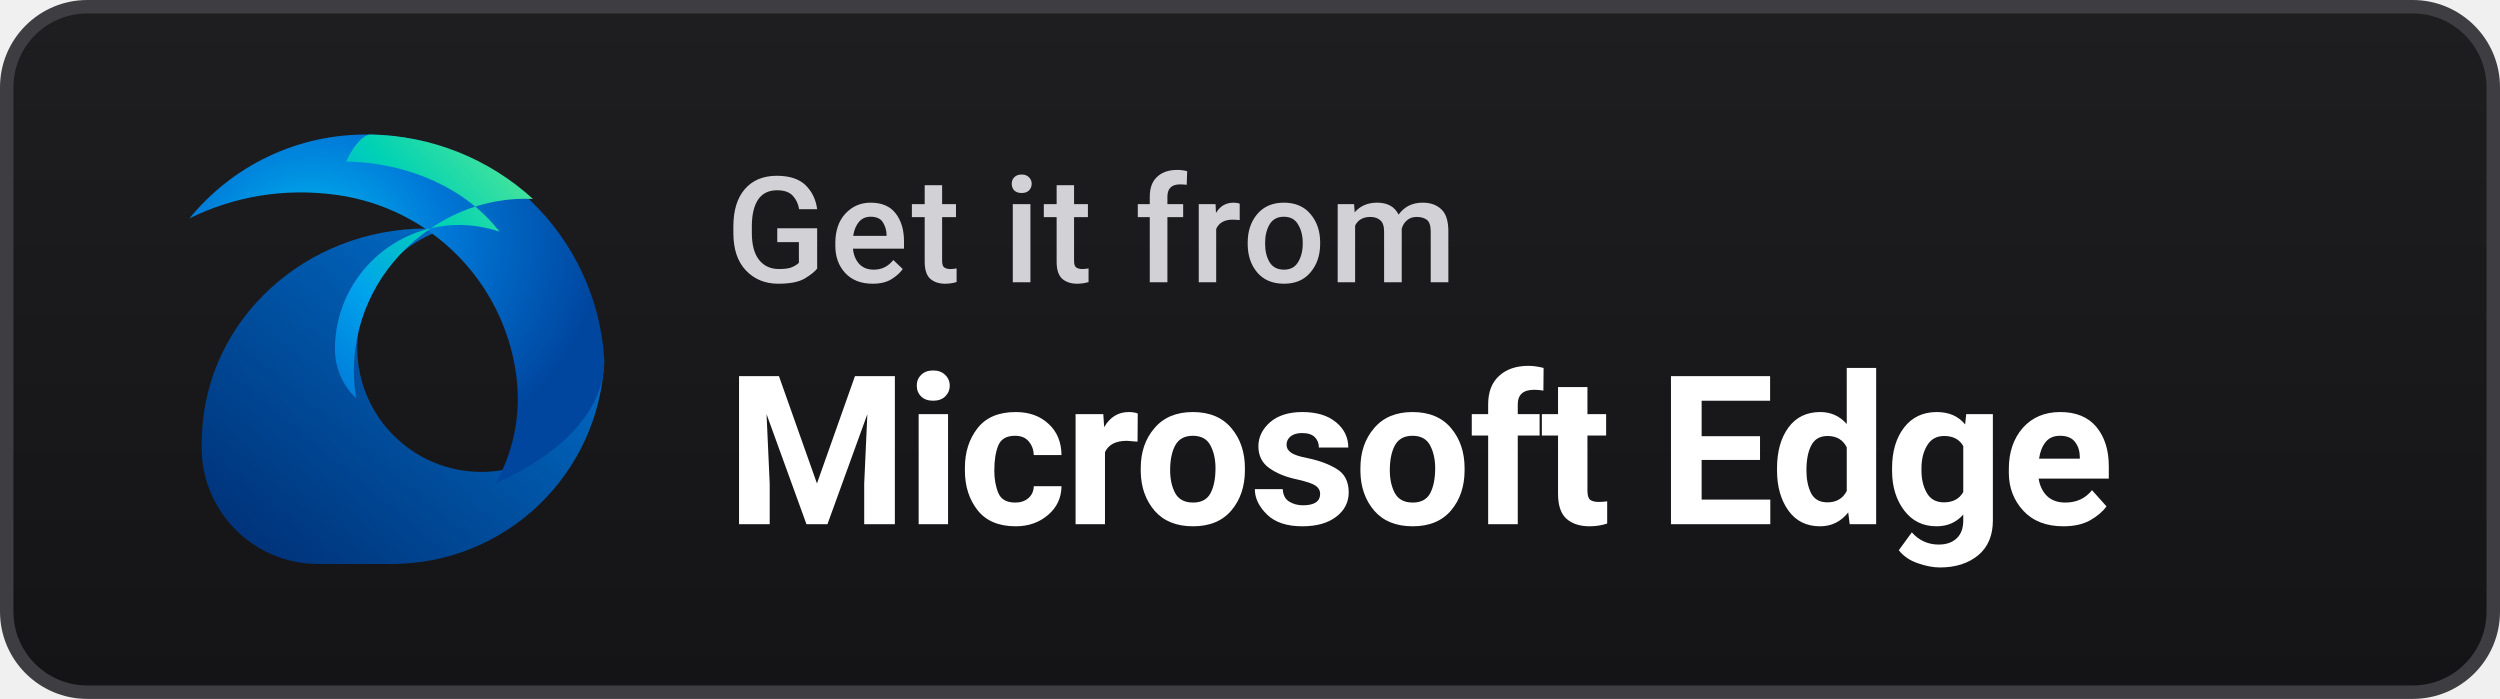
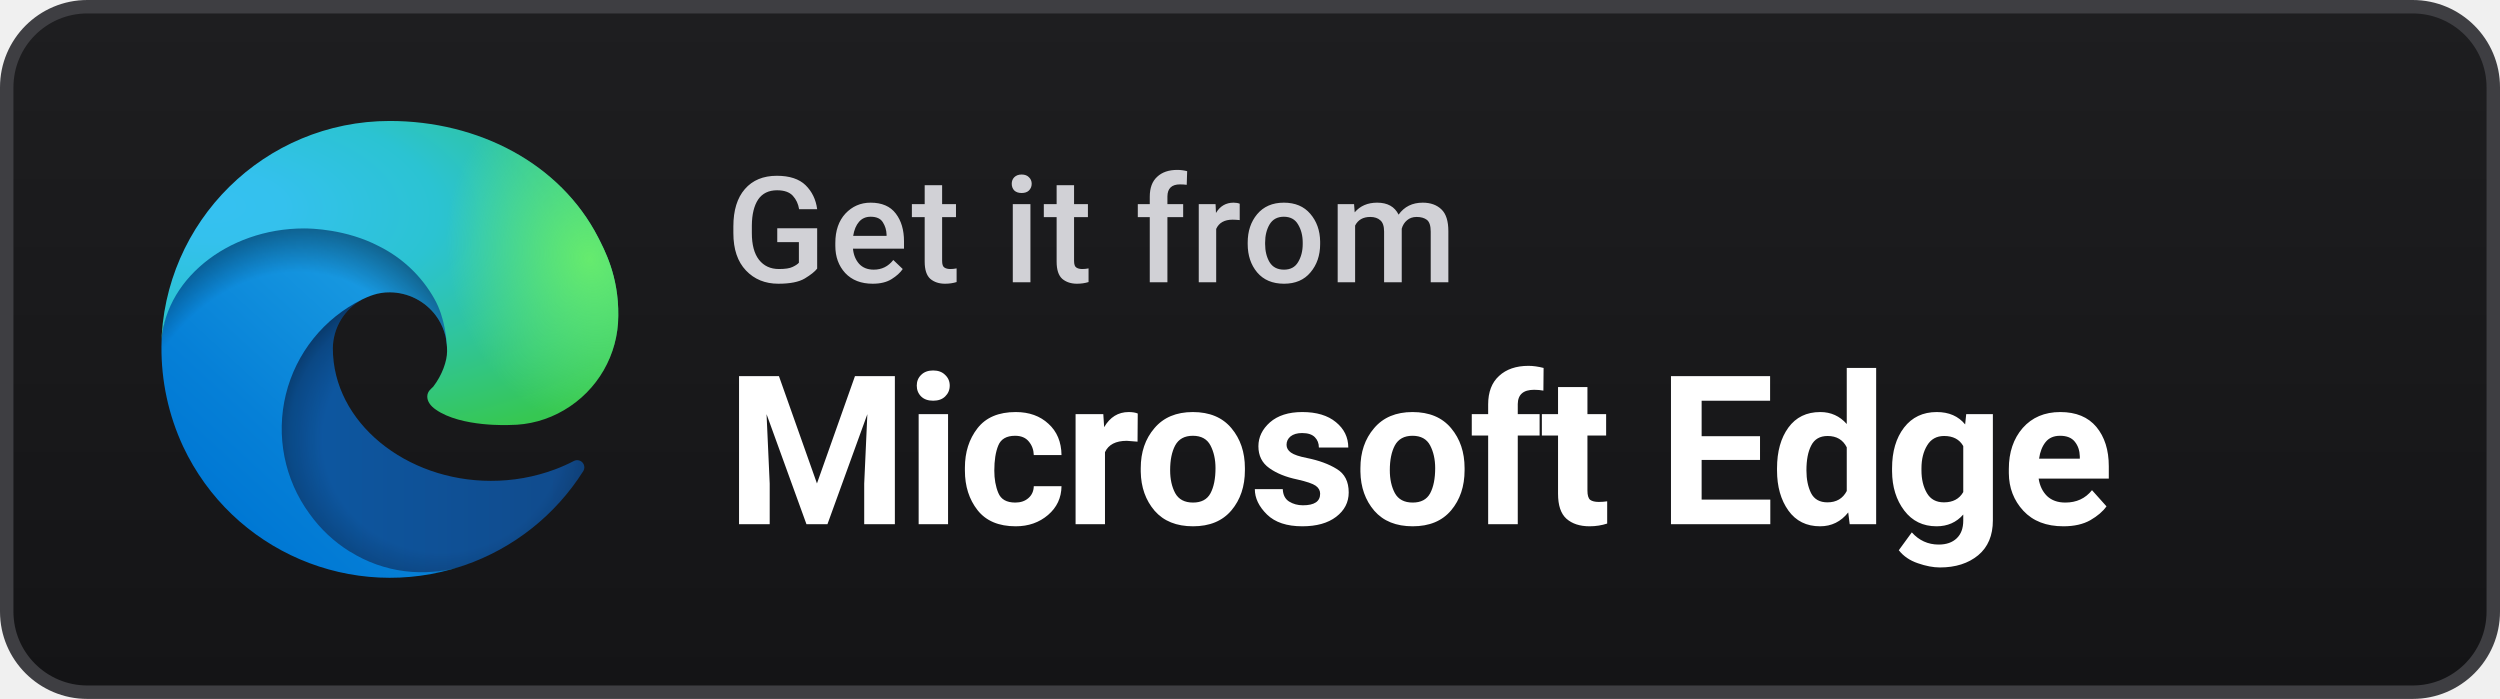
<svg xmlns="http://www.w3.org/2000/svg" width="186" height="52" viewBox="0 0 186 52">
  <defs>
    <linearGradient id="badge-bg" x1="0%" y1="0%" x2="0%" y2="100%">
      <stop offset="0%" stop-color="#1E1E20" />
      <stop offset="100%" stop-color="#141416" />
    </linearGradient>
-     <linearGradient id="edge-swirl-top" x1="85%" y1="0%" x2="0%" y2="100%">
-       <stop offset="0%" stop-color="#50E698" />
-       <stop offset="35%" stop-color="#00D2B4" />
-       <stop offset="70%" stop-color="#00A2ED" />
-       <stop offset="100%" stop-color="#0078D7" />
+     <linearGradient id="edge-a" x1="63.3" y1="84" x2="241.7" y2="84" gradientTransform="matrix(1 0 0 -1 0 266)" gradientUnits="userSpaceOnUse">
+       <stop offset="0" stop-color="#0c59a4" />
+       <stop offset="1" stop-color="#114a8b" />
    </linearGradient>
-     <radialGradient id="edge-swirl-mid" cx="30%" cy="30%" r="70%">
-       <stop offset="0%" stop-color="#00B7F0" />
-       <stop offset="45%" stop-color="#0078D7" />
-       <stop offset="100%" stop-color="#00459E" />
+     <radialGradient id="edge-b" cx="161.8" cy="68.9" r="95.4" gradientTransform="matrix(1 0 0 -.95 0 248.8)" gradientUnits="userSpaceOnUse">
+       <stop offset=".7" stop-opacity="0" />
+       <stop offset=".9" stop-opacity=".5" />
+       <stop offset="1" />
    </radialGradient>
-     <linearGradient id="edge-swirl-bottom" x1="0%" y1="100%" x2="100%" y2="0%">
-       <stop offset="0%" stop-color="#002D72" />
-       <stop offset="50%" stop-color="#0052A3" />
-       <stop offset="100%" stop-color="#0078D7" />
+     <linearGradient id="edge-c" x1="157.3" y1="161.4" x2="46" y2="40.1" gradientTransform="matrix(1 0 0 -1 0 266)" gradientUnits="userSpaceOnUse">
+       <stop offset="0" stop-color="#1b9de2" />
+       <stop offset=".2" stop-color="#1595df" />
+       <stop offset=".7" stop-color="#0680d7" />
+       <stop offset="1" stop-color="#0078d4" />
    </linearGradient>
+     <radialGradient id="edge-d" cx="-340.3" cy="63" r="143.2" gradientTransform="matrix(.15 -.99 -.8 -.12 176.6 -125.4)" gradientUnits="userSpaceOnUse">
+       <stop offset=".8" stop-opacity="0" />
+       <stop offset=".9" stop-opacity=".5" />
+       <stop offset="1" />
+     </radialGradient>
+     <radialGradient id="edge-e" cx="113.4" cy="570.2" r="202.4" gradientTransform="matrix(-.04 1 2.13 .08 -1179.5 -106.7)" gradientUnits="userSpaceOnUse">
+       <stop offset="0" stop-color="#35c1f1" />
+       <stop offset=".1" stop-color="#34c1ed" />
+       <stop offset=".2" stop-color="#2fc2df" />
+       <stop offset=".3" stop-color="#2bc3d2" />
+       <stop offset=".7" stop-color="#36c752" />
+     </radialGradient>
+     <radialGradient id="edge-f" cx="376.5" cy="568" r="97.3" gradientTransform="matrix(.28 .96 .78 -.23 -303.8 -148.5)" gradientUnits="userSpaceOnUse">
+       <stop offset="0" stop-color="#66eb6e" />
+       <stop offset="1" stop-color="#66eb6e" stop-opacity="0" />
+     </radialGradient>
  </defs>
  <rect x="0.5" y="0.5" width="185" height="51" rx="6" fill="url(#badge-bg)" stroke="#3E3E42" stroke-width="1" />
-   <g transform="translate(13, 10)">
-     <path fill="url(#edge-swirl-bottom)" d="M16.14 31.96c8.53 0 15.46-6.72 15.82-15.17-.6 4.7-4.43 8.32-9.14 8.32-5.1 0-9.24-4.14-9.24-9.24 0-4.08 2.65-7.55 6.36-8.77-.38-.07-.77-.1-1.17-.1C9.69 7 2.33 13.79 2.02 22.39c-.01.3-.02.6-.02.9 0 4.79 3.88 8.67 8.67 8.67h5.47z" />
-     <path fill="url(#edge-swirl-mid)" d="M31.96 16.79C31.42 7.55 23.86.17 14.54.01 9.09-.08 4.26 2.37 1.09 6.25c3.3-1.63 7.07-2.3 11.02-1.74 6.89.98 12.3 6.38 13.28 13.27.42 2.93-.16 5.79-1.52 8.18 4.88-2.18 8.09-5.37 8.09-9.17z" />
-     <path fill="url(#edge-swirl-top)" d="M14.54.01C19.14.08 23.4 1.83 26.65 4.8c-3.69-.17-7.23 1.34-9.84 4.09-2.73 2.88-3.95 6.83-3.32 10.74-.97-.93-1.57-2.22-1.57-3.65 0-5.1 4.14-9.24 9.24-9.24 1.06 0 2.07.18 3.01.5C21.75 4.1 17.5 2.1 12.75 2.02 13.35.7 14.1.02 14.54.01z" />
+   <g transform="translate(12, 9) scale(0.1328125)">
+     <path d="M235.7 195.5a93.7 93.7 0 0 1-10.6 4.7 101.9 101.9 0 0 1-35.9 6.4c-47.3 0-88.5-32.5-88.5-74.3a31.5 31.5 0 0 1 16.4-27.3c-42.8 1.8-53.8 46.4-53.8 72.5 0 74 68.1 81.4 82.8 81.4 7.9 0 19.8-2.3 27-4.6l1.3-.4a128.3 128.3 0 0 0 66.6-52.8 4 4 0 0 0-5.3-5.6Z" transform="translate(-4.6 -5)" fill="url(#edge-a)" />
+     <path d="M235.7 195.5a93.7 93.7 0 0 1-10.6 4.7 101.9 101.9 0 0 1-35.9 6.4c-47.3 0-88.5-32.5-88.5-74.3a31.5 31.5 0 0 1 16.4-27.3c-42.8 1.8-53.8 46.4-53.8 72.5 0 74 68.1 81.4 82.8 81.4 7.9 0 19.8-2.3 27-4.6l1.3-.4a128.3 128.3 0 0 0 66.6-52.8 4 4 0 0 0-5.3-5.6Z" transform="translate(-4.6 -5)" opacity=".35" fill="url(#edge-b)" />
+     <path d="M110.3 246.3A79.2 79.2 0 0 1 87.6 225a80.7 80.7 0 0 1 29.5-120c3.2-1.5 8.5-4.1 15.6-4a32.4 32.4 0 0 1 25.7 13 31.9 31.9 0 0 1 6.3 18.7c0-.2 24.5-79.6-80-79.6-43.9 0-80 41.6-80 78.2a130.2 130.2 0 0 0 12.1 56 128 128 0 0 0 156.4 67 75.5 75.5 0 0 1-62.8-8Z" transform="translate(-4.6 -5)" fill="url(#edge-c)" />
+     <path d="M110.3 246.3A79.2 79.2 0 0 1 87.6 225a80.7 80.7 0 0 1 29.5-120c3.2-1.5 8.5-4.1 15.6-4a32.4 32.4 0 0 1 25.7 13 31.9 31.9 0 0 1 6.3 18.7c0-.2 24.5-79.6-80-79.6-43.9 0-80 41.6-80 78.2a130.2 130.2 0 0 0 12.1 56 128 128 0 0 0 156.4 67 75.5 75.5 0 0 1-62.8-8Z" transform="translate(-4.6 -5)" opacity=".41" fill="url(#edge-d)" />
+     <path d="M157 153.8c-.9 1-3.4 2.5-3.4 5.6 0 2.6 1.7 5.2 4.8 7.3 14.3 10 41.4 8.6 41.5 8.6a59.6 59.6 0 0 0 30.3-8.3 61.4 61.4 0 0 0 30.4-52.9c.3-22.4-8-37.3-11.3-43.9C228 28.8 182.3 5 132.6 5a128 128 0 0 0-128 126.2c.5-36.5 36.8-66 80-66 3.5 0 23.5.3 42 10a72.6 72.6 0 0 1 30.9 29.3c6.1 10.6 7.2 24.1 7.2 29.5s-2.7 13.3-7.8 19.9Z" transform="translate(-4.6 -5)" fill="url(#edge-e)" />
+     <path d="M157 153.8c-.9 1-3.4 2.5-3.4 5.6 0 2.6 1.7 5.2 4.8 7.3 14.3 10 41.4 8.6 41.5 8.6a59.6 59.6 0 0 0 30.3-8.3 61.4 61.4 0 0 0 30.4-52.9c.3-22.4-8-37.3-11.3-43.9C228 28.8 182.3 5 132.6 5a128 128 0 0 0-128 126.2c.5-36.5 36.8-66 80-66 3.5 0 23.5.3 42 10a72.6 72.6 0 0 1 30.9 29.3c6.1 10.6 7.2 24.1 7.2 29.5s-2.7 13.3-7.8 19.9Z" transform="translate(-4.6 -5)" fill="url(#edge-f)" />
  </g>
  <text x="54" y="21" fill="#D1D1D6" font-family="-apple-system, BlinkMacSystemFont, 'Segoe UI', Roboto, Helvetica, Arial, sans-serif" font-weight="500" font-size="11" letter-spacing="0.2">Get it from</text>
  <text x="54" y="39" fill="#FFFFFF" font-family="-apple-system, BlinkMacSystemFont, 'Segoe UI', Roboto, Helvetica, Arial, sans-serif" font-weight="700" font-size="15.5" letter-spacing="-0.2">Microsoft Edge</text>
</svg>
